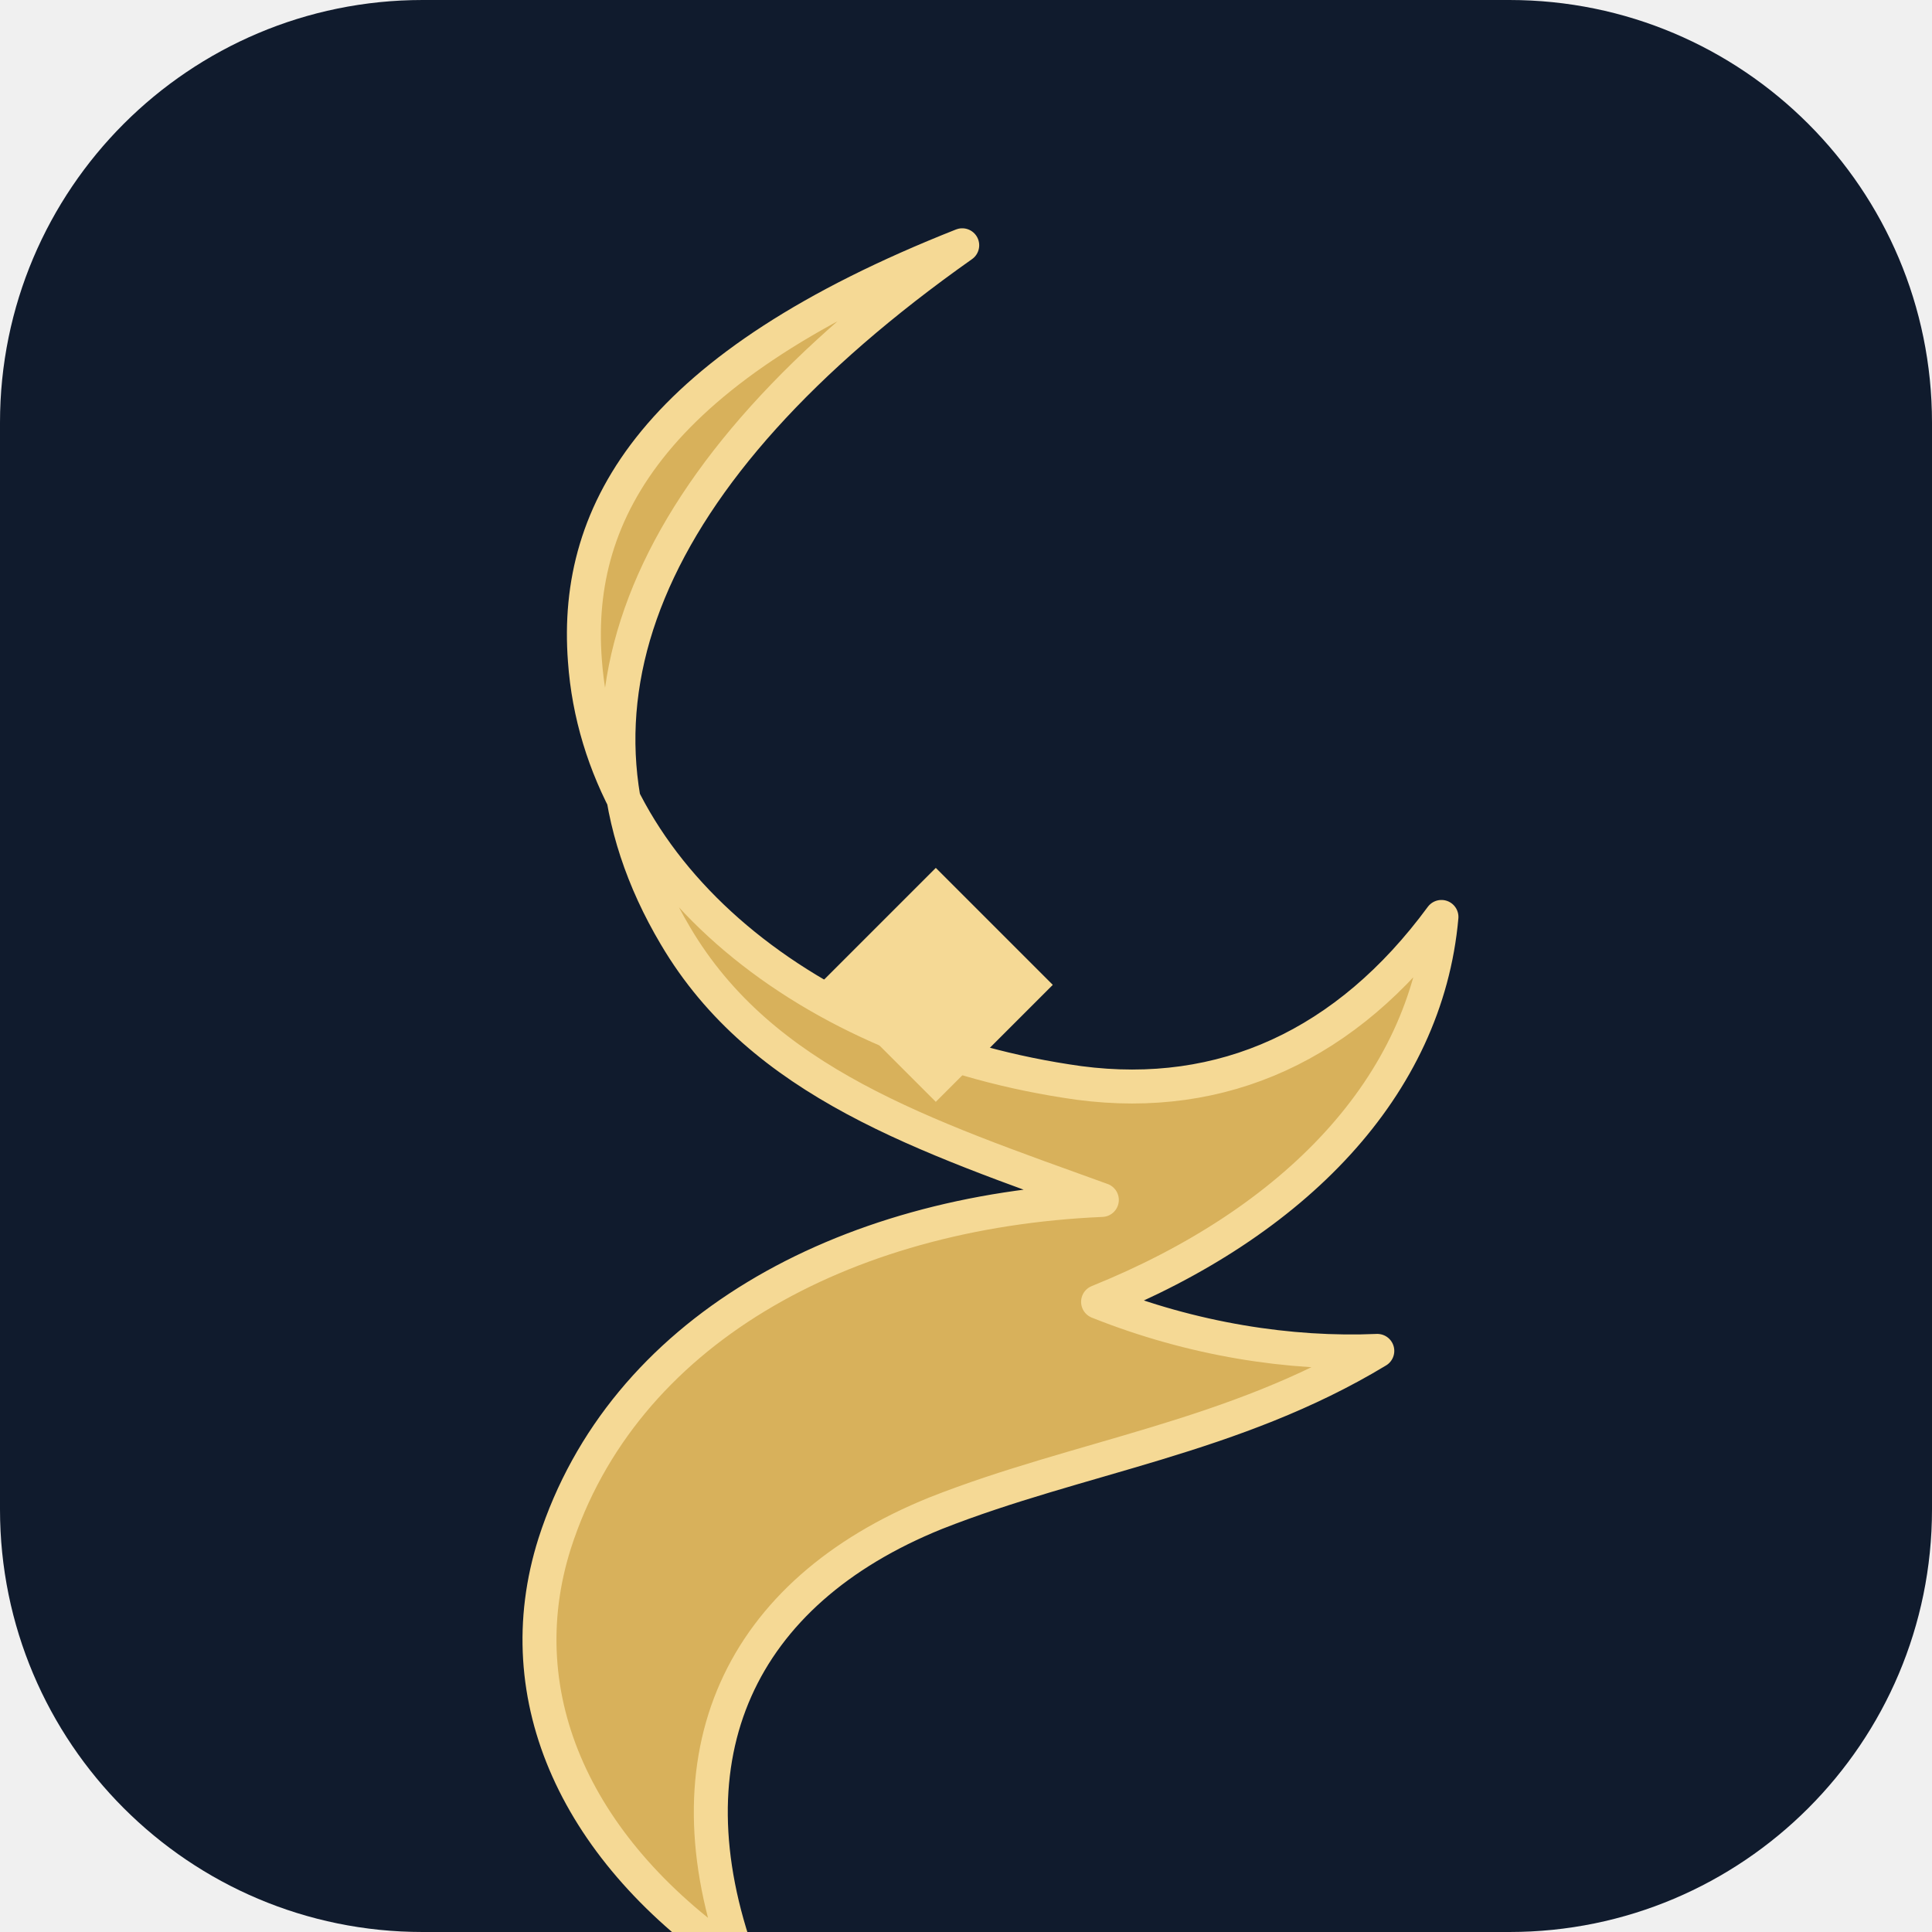
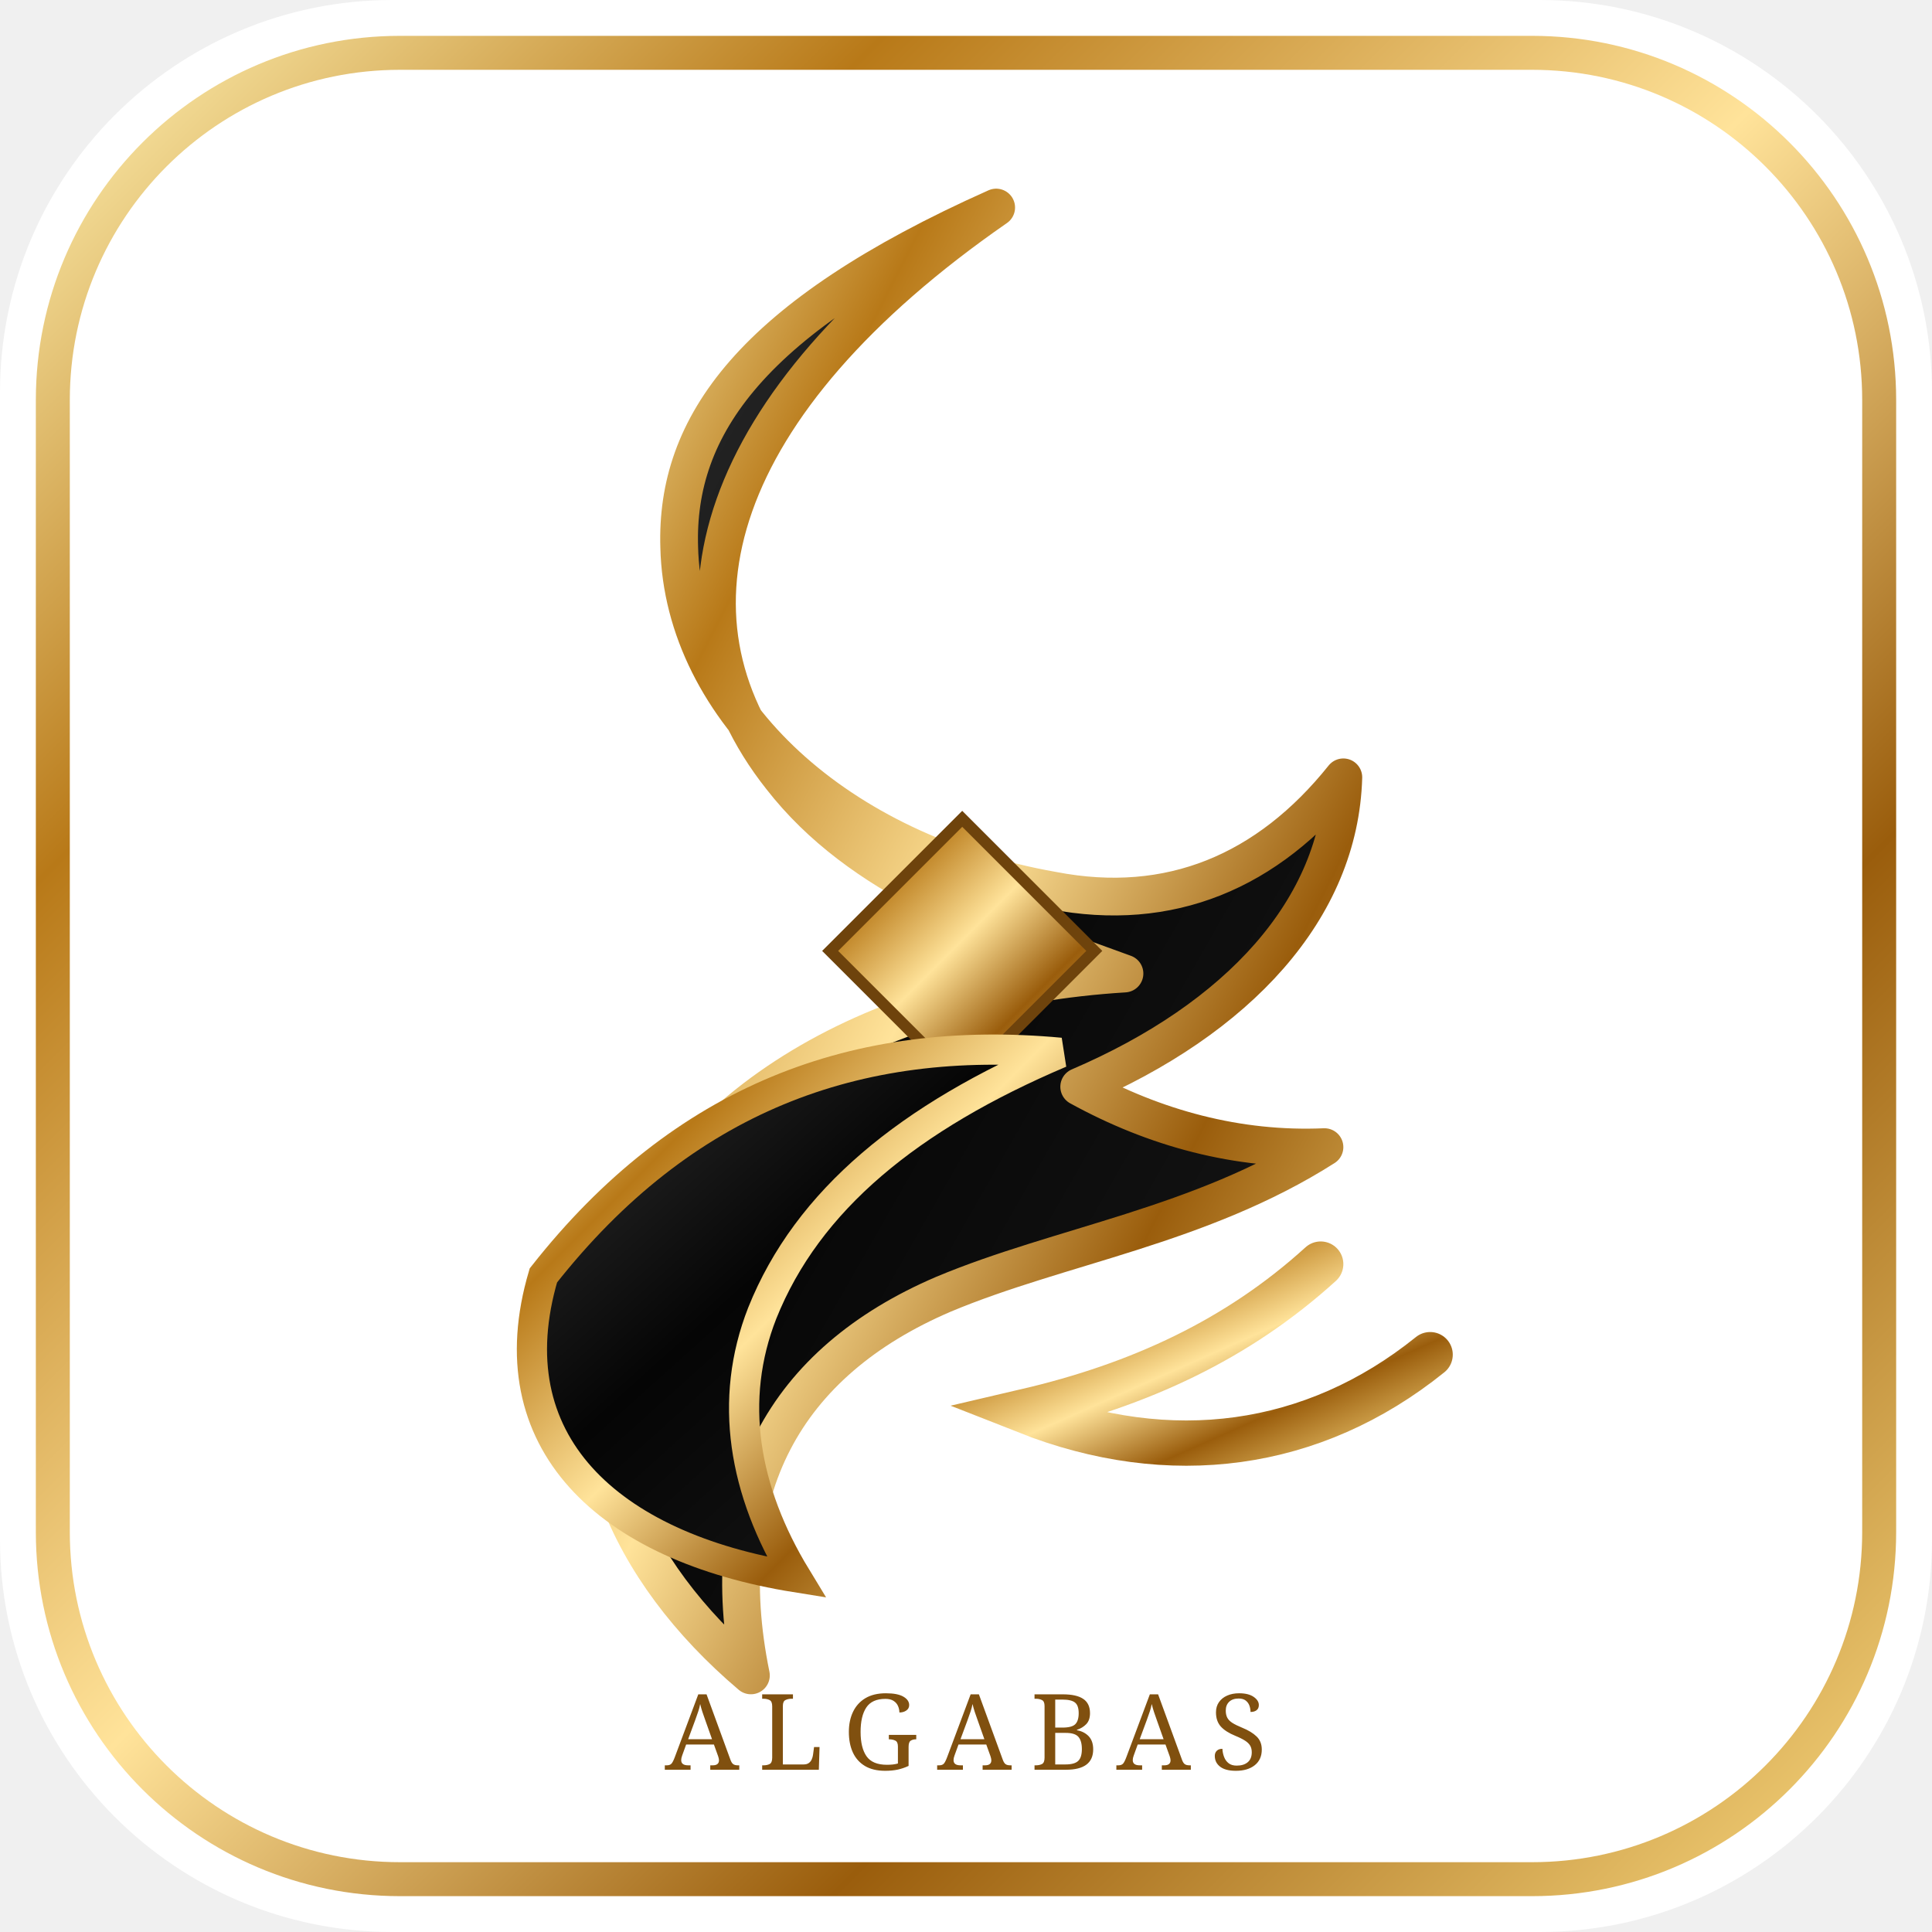
<svg xmlns="http://www.w3.org/2000/svg" viewBox="0 0 512 512">
-   <rect width="512" height="512" rx="112" fill="#101b2d" />
-   <path d="M255 65c-85 60-111 124-76 183 23 39 66 53 113 70-69 3-127 35-145 91-13 41 6 82 49 111-20-55 0-98 52-119 38-15 79-20 117-43-23 1-49-3-74-13 52-21 87-57 91-102-25 34-58 49-96 44-72-10-127-55-131-112-3-40 19-78 100-110z" fill="#d8b15b" stroke="#f5d995" stroke-width="9" stroke-linejoin="round" />
-   <path d="M248 230l31 31-31 31-31-31z" fill="#f5d995" />
+   <defs>
+     <linearGradient id="gold" x1="0" y1="0" x2="1" y2="1">
+       <stop stop-color="#fff0b0" />
+       <stop offset=".22" stop-color="#b87918" />
+       <stop offset=".48" stop-color="#ffe39a" />
+       <stop offset=".72" stop-color="#9a5d0c" />
+       <stop offset="1" stop-color="#f6d47b" />
+     </linearGradient>
+     <linearGradient id="black" x1="0" y1="0" x2="0.9" y2="1">
+       <stop stop-color="#333" />
+       <stop offset=".45" stop-color="#050505" />
+       <stop offset="1" stop-color="#191919" />
+     </linearGradient>
+     <filter id="shadow" x="-30%" y="-30%" width="160%" height="160%">
+       <feGaussianBlur stdDeviation="7" />
+     </filter>
+   </defs>
+   <rect width="512" height="512" rx="104" fill="#fff" />
+   <rect x="14" y="14" width="484" height="484" rx="92" fill="none" stroke="url(#gold)" stroke-width="9" />
+   <path d="M264 55c-75 52-91 108-57 151 21 27 55 39 91 52-65 4-118 34-135 83-13 38 3 75 36 103-10-49 9-83 51-101 31-13 68-18 101-39-23 1-45-5-65-16 42-18 69-47 70-82-20 25-46 36-77 30-57-10-98-48-99-91-1-32 19-61 84-90z" fill="url(#black)" stroke="url(#gold)" stroke-width="10" stroke-linejoin="round" />
+   <path d="M255 217l35 35-35 35-35-35z" fill="url(#gold)" stroke="#6e430c" stroke-width="3" />
+   <path d="M144 338c37-47 83-64 137-59-40 17-67 39-79 69-9 23-5 47 9 70-50-8-80-36-67-80z" fill="url(#black)" stroke="url(#gold)" stroke-width="8" />
+   <path d="M350 335c-22 20-48 32-78 39 38 15 76 10 107-15" fill="none" stroke="url(#gold)" stroke-width="12" stroke-linecap="round" />
+   <path d="M115 432h282" stroke="url(#gold)" stroke-width="5" stroke-linecap="round" />
+   <text x="256" y="469" text-anchor="middle" font-family="Georgia,serif" font-size="28" letter-spacing="5" fill="#80500f">ALGABAS</text>
</svg>
